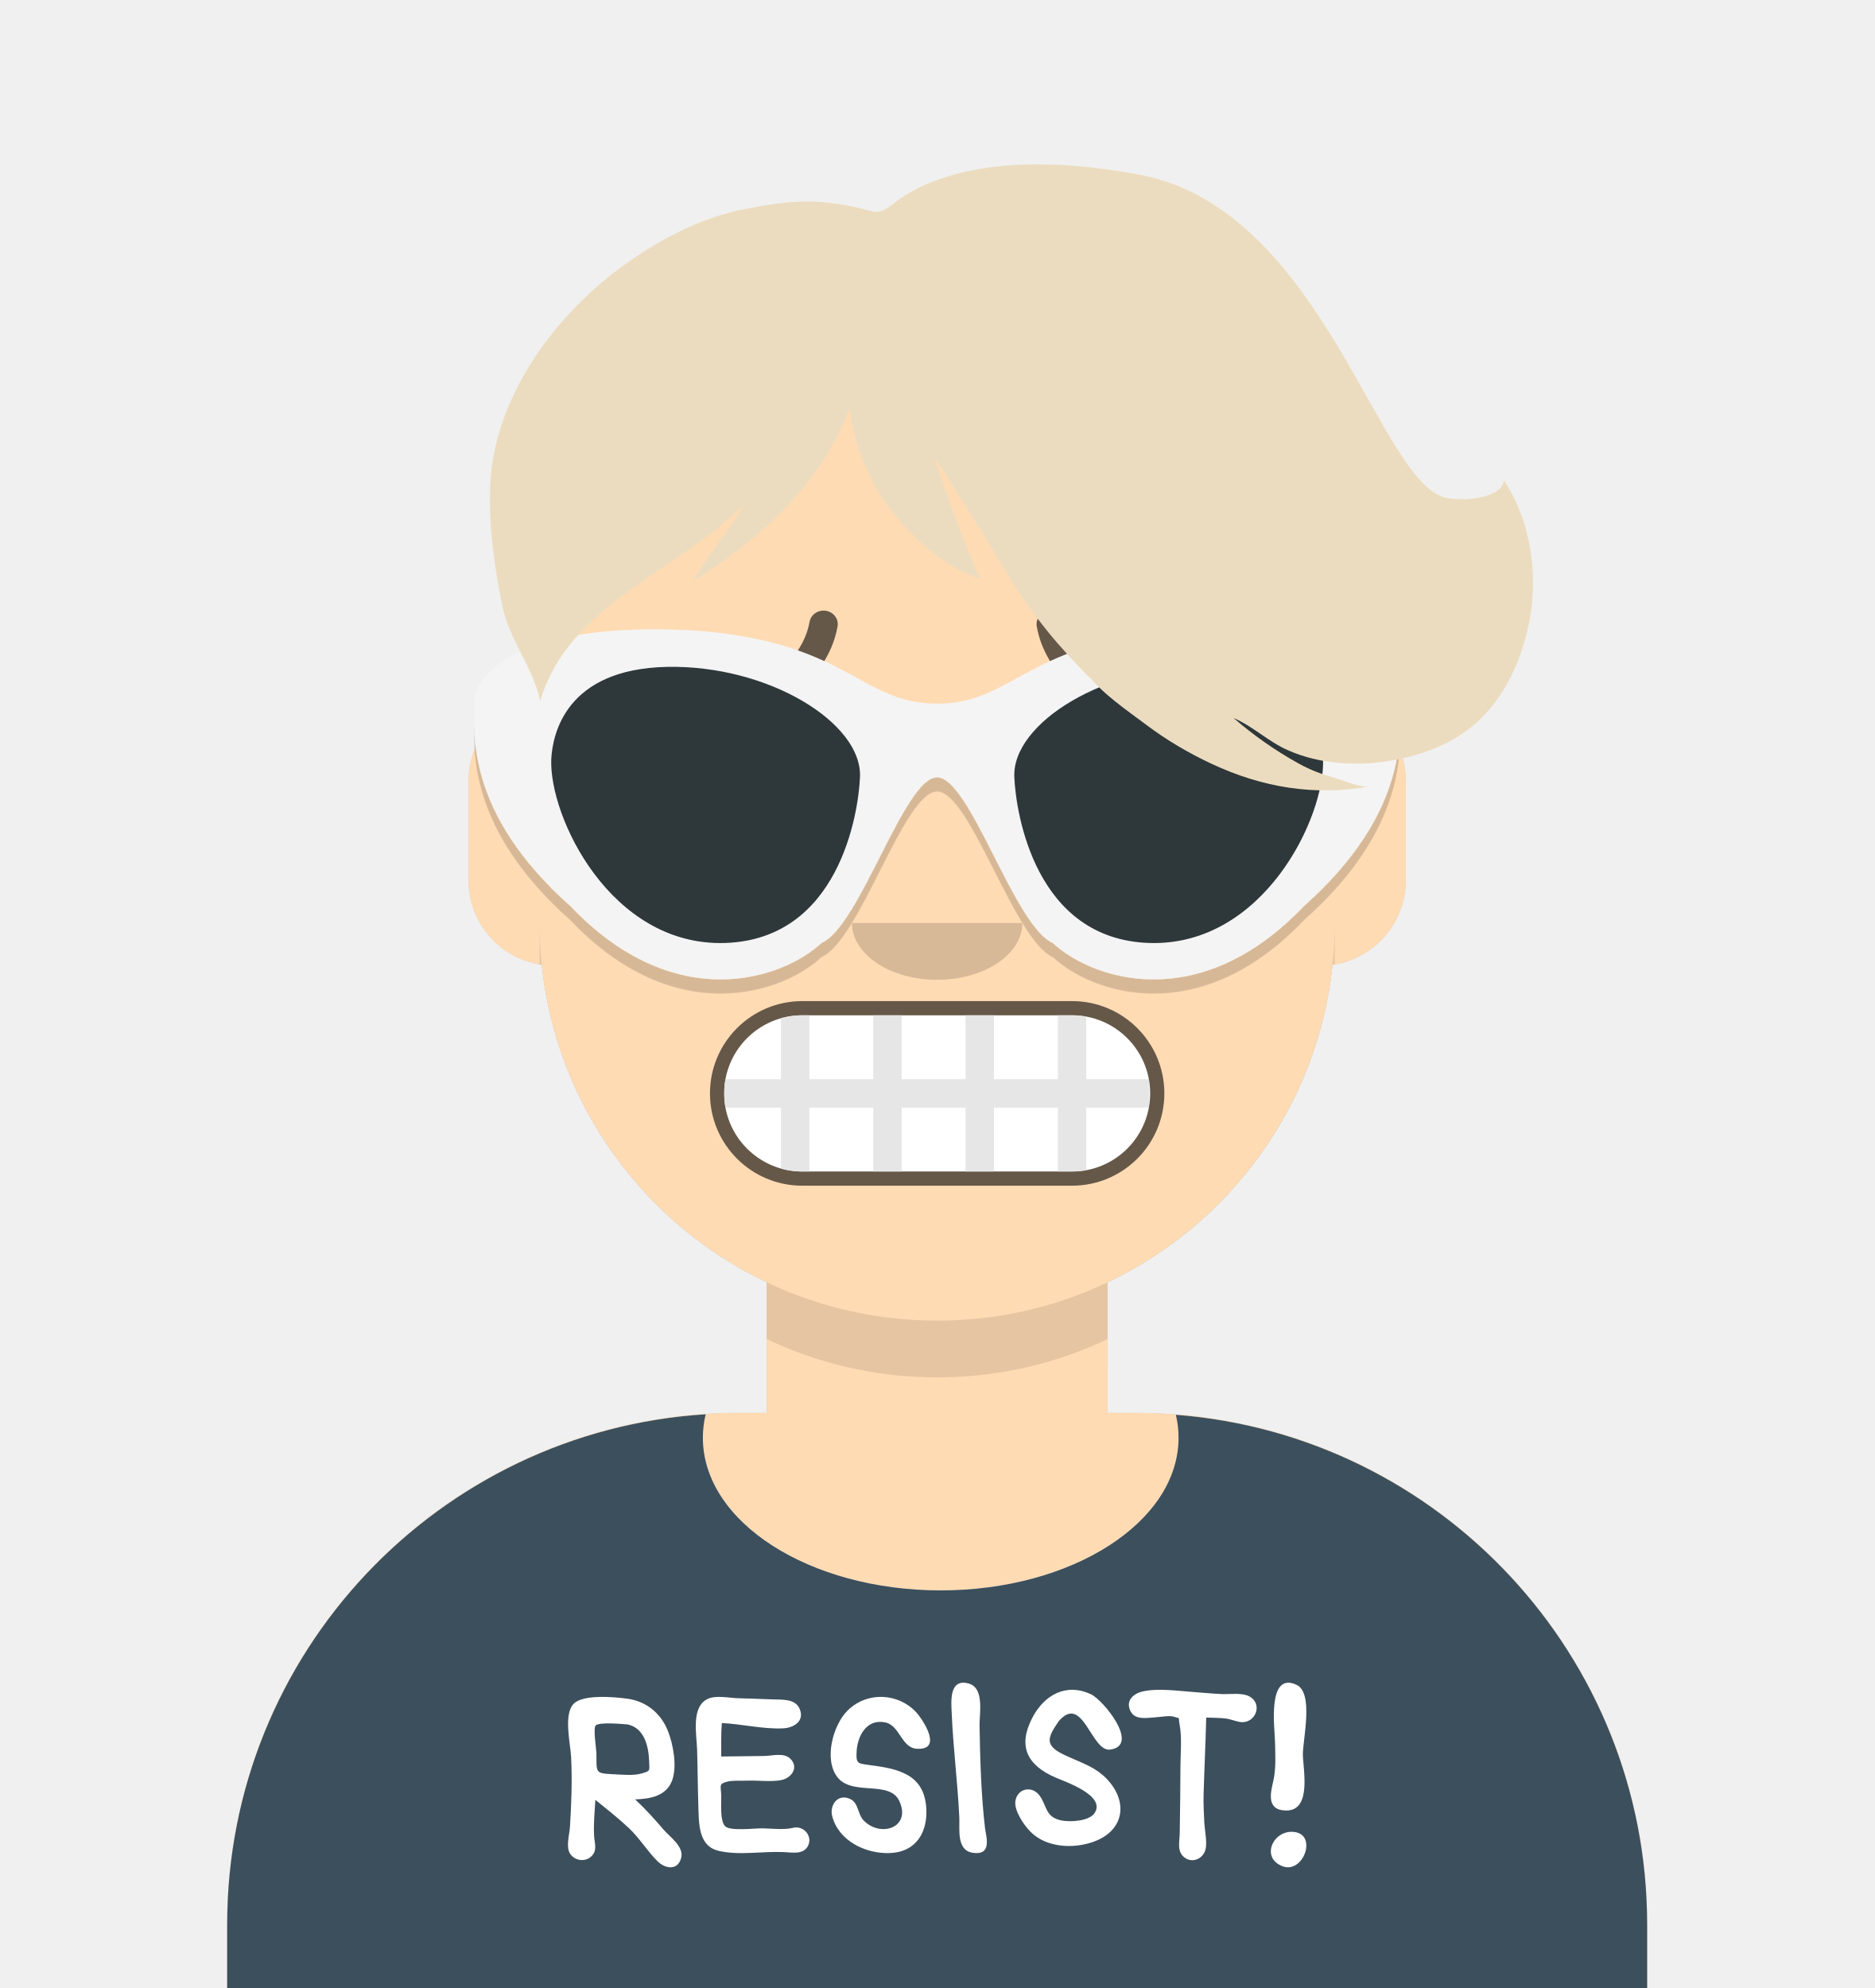
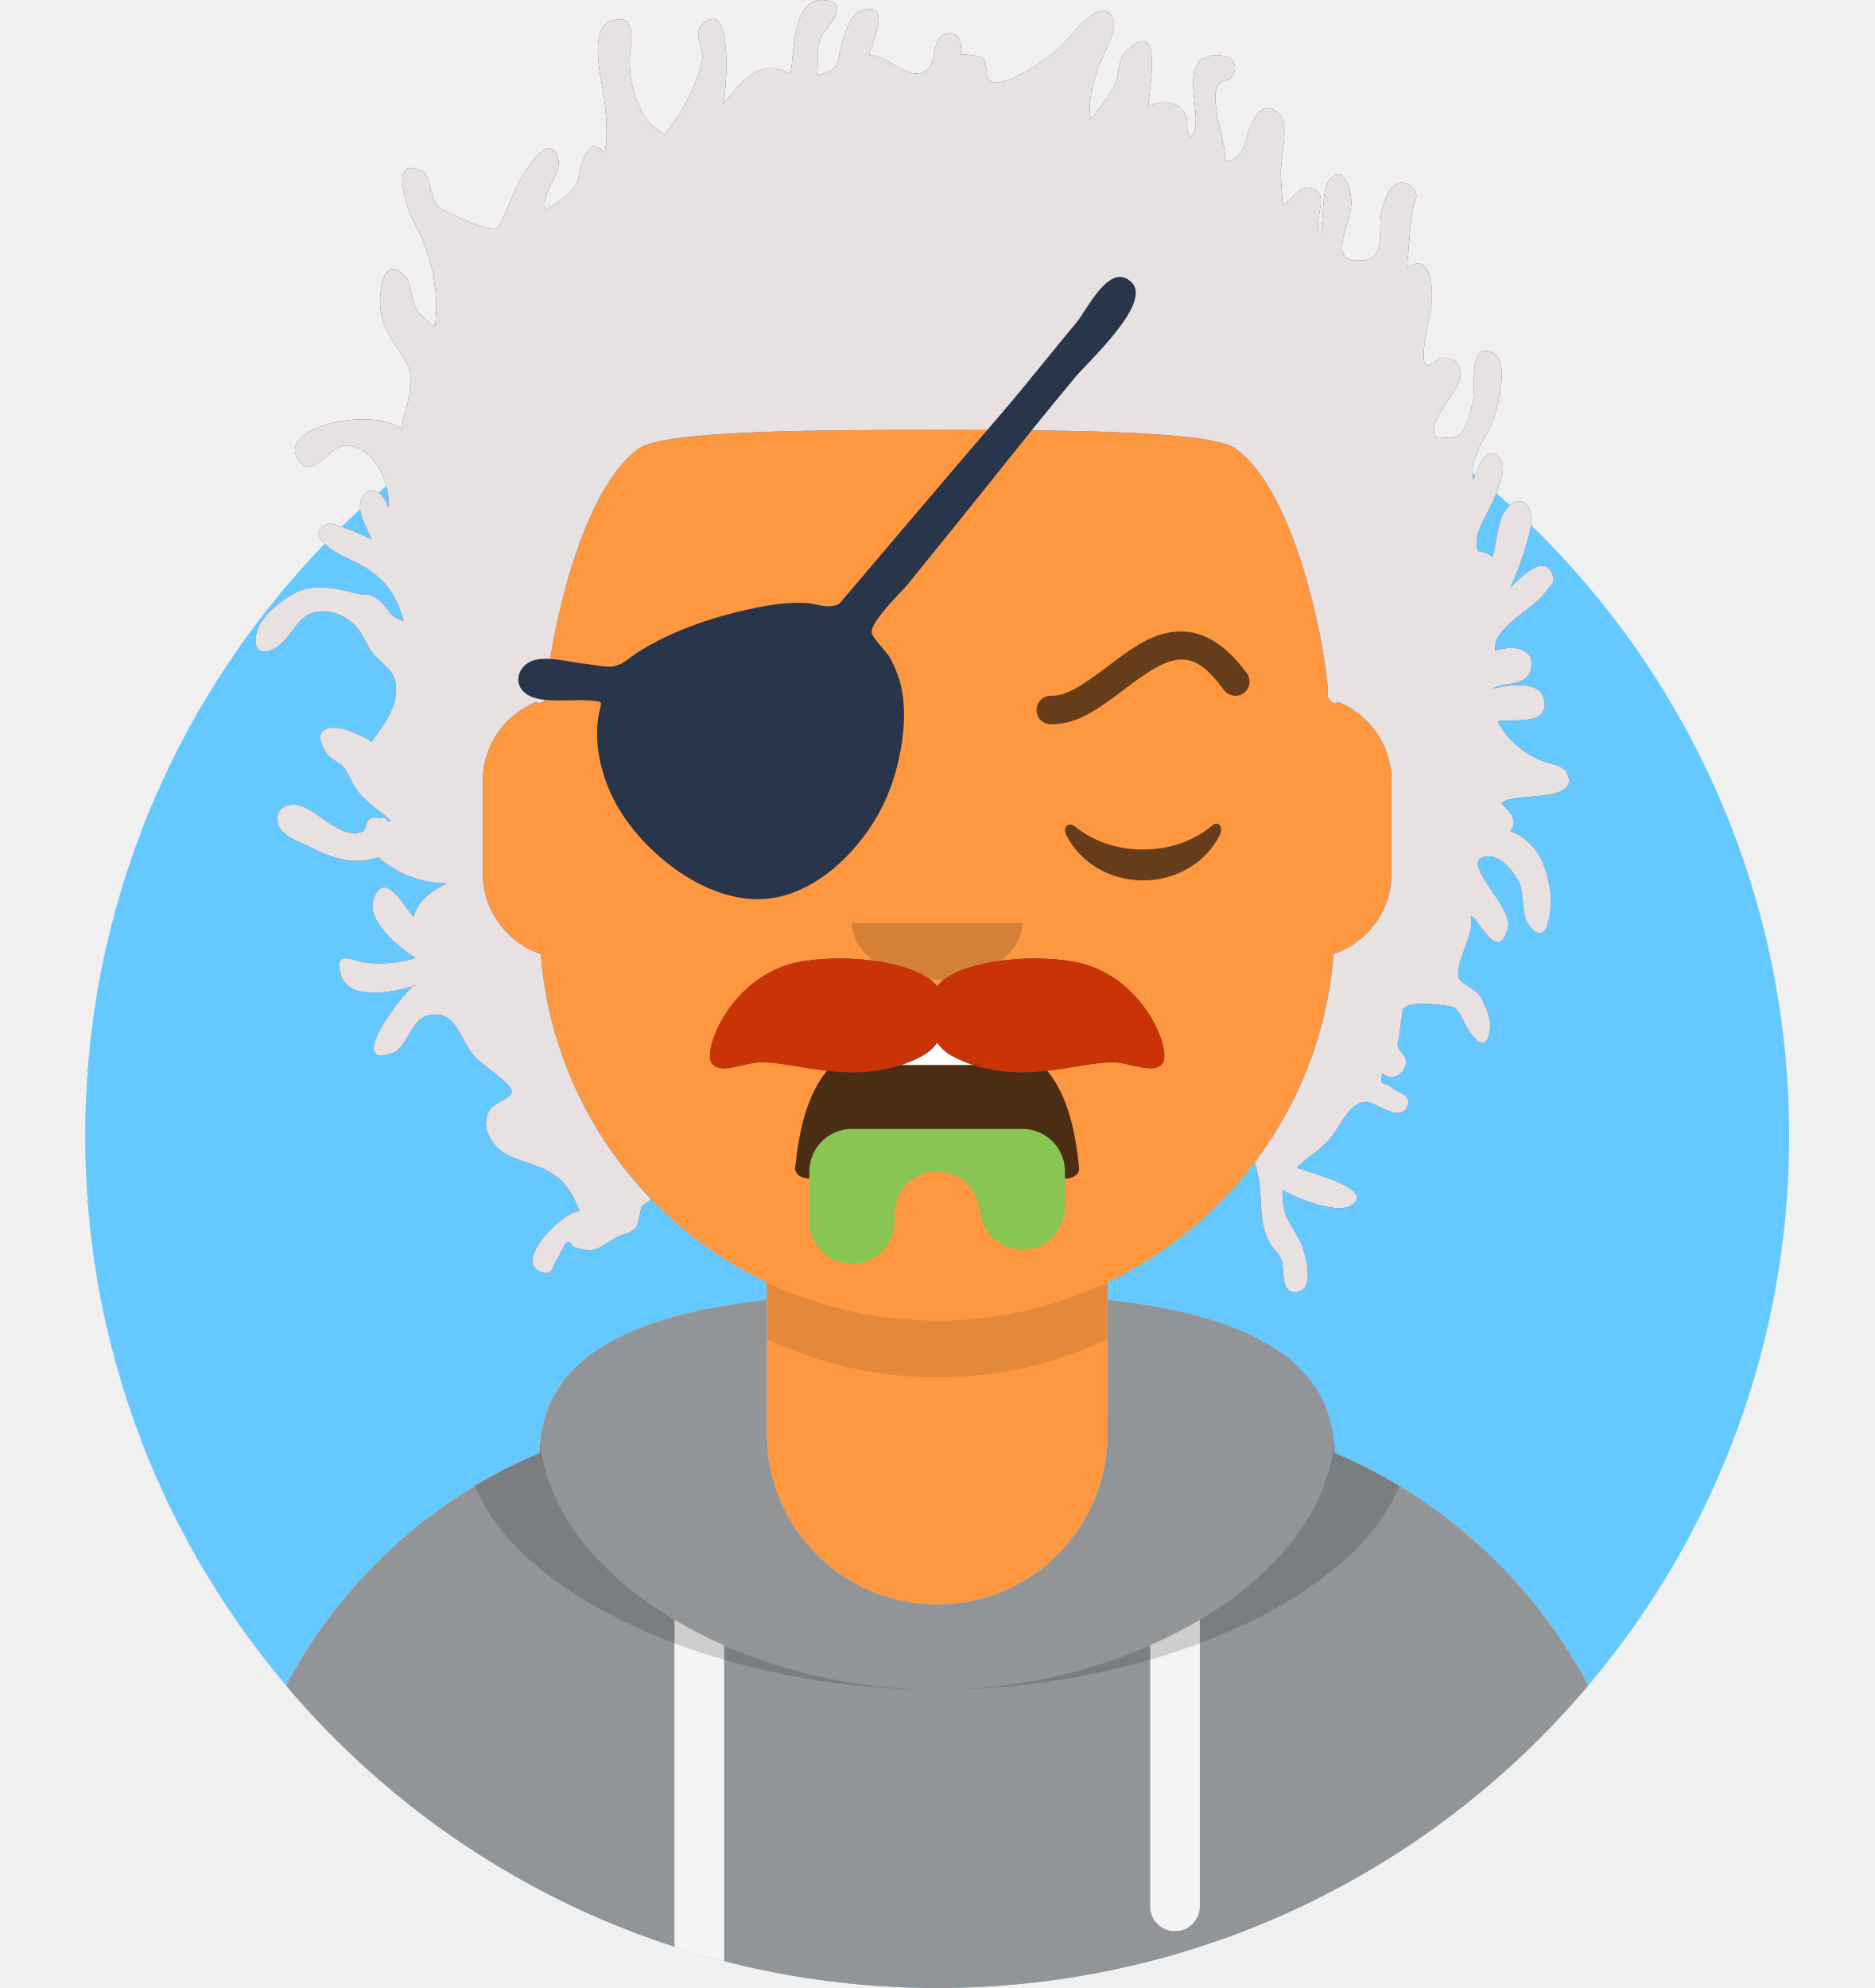
<svg xmlns="http://www.w3.org/2000/svg" xmlns:xlink="http://www.w3.org/1999/xlink" width="264px" height="280px" viewBox="0 0 264 280" version="1.1">
  <defs>
-     <path d="M100,0 C130.928,-5.68137151e-15 156,25.072 156,56 L156.001,62.166 C161.676,63.119 166,68.054 166,74 L166,88 C166,94.052 161.519,99.058 155.694,99.881 C153.628,119.686 141.238,136.422 124.001,144.61 L124,163 L128,163 C167.765,163 200,195.235 200,235 L200,244 L0,244 L0,235 C-4.86974701e-15,195.235 32.235,163 72,163 L76,163 L76,144.611 C58.763,136.422 46.372,119.687 44.305,99.881 C38.481,99.058 34,94.052 34,88 L34,74 C34,68.054 38.325,63.118 44,62.166 L44,56 C44,25.072 69.072,5.68137151e-15 100,0 Z" id="transparent_path-1" />
-     <path d="M83,36.348 C83,52.629 105.162,65.828 132.5,65.828 C159.838,65.828 182,52.629 182,36.348 C182,34.985 181.845,33.645 181.544,32.331 C210.784,41.488 232,68.792 232,101.052 L232,110 L32,110 L32,101.052 C32,68.397 53.739,40.82 83.534,32.002 C83.182,33.421 83,34.871 83,36.348 Z" id="transparent_path-3" />
-     <rect id="transparent_path-5" x="0" y="0" width="264" height="280" />
-     <path d="M74,0 C114.869,0 148,33.131 148,74 L148,84.148 L148,197.608 C135.525,187.237 119.491,181 102,181 L102,181 L98,181 L98,162.611 C115.531,154.283 128.048,137.115 129.791,116.867 C135.569,116.002 140,111.019 140,105 L140,105 L140,92 C140,87.354 137.359,83.324 133.497,81.33 C132.724,81.05 131.952,80.748 131.181,80.426 C130.795,80.32 130.401,80.233 130,80.166 L130,80.166 L130,79.917 C117.224,74.234 104.878,63.071 96.11,47.885 C93.175,42.801 90.831,37.595 89.066,32.397 C80.431,42.941 67.745,53.602 52.342,62.495 C42.778,68.017 33.147,72.291 24,75.266 L24,137.247 C29.602,148.318 38.773,157.278 50,162.611 L50,162.611 L50,181 L46,181 C38.327,181 30.935,182.2 24,184.423 L24,230 C24,244.106 13.569,255.776 0,257.716 L0,74 C0,33.131 33.131,0 74,0 Z" id="transparent_path-7" />
+     <circle id="circle_path-1" cx="120" cy="120" r="120" />
+     <path d="M-3.19744231e-14,160 L-3.19744231e-14,-1.42108547e-14 L264,-1.42108547e-14 L264,160 L252,160 C252,226.274 198.274,280 132,280 C65.726,280 12,226.274 12,160 L12,160 L-3.19744231e-14,160 Z" id="circle_path-3" />
+     <path d="M100,0 C130.928,-5.68137151e-15 156,25.072 156,56 L156.001,62.166 C161.676,63.119 166,68.054 166,74 L166,88 C166,94.052 161.519,99.058 155.694,99.881 C153.628,119.686 141.238,136.422 124.001,144.61 L124,163 L128,163 C167.765,163 200,195.235 200,235 L200,244 L0,244 L0,235 C-4.86974701e-15,195.235 32.235,163 72,163 L76,163 L76,144.611 C58.763,136.422 46.372,119.687 44.305,99.881 C38.481,99.058 34,94.052 34,88 L34,74 C34,68.054 38.325,63.118 44,62.166 L44,56 C44,25.072 69.072,5.68137151e-15 100,0 Z" id="circle_path-5" />
+     <path d="M83,36.348 C83,52.629 105.162,65.828 132.5,65.828 C159.838,65.828 182,52.629 182,36.348 C182,34.985 181.845,33.645 181.544,32.331 C210.784,41.488 232,68.792 232,101.052 L232,110 L32,110 L32,101.052 C32,68.397 53.739,40.82 83.534,32.002 C83.182,33.421 83,34.871 83,36.348 Z" id="circle_path-7" />
+     <rect id="circle_path-9" x="0" y="0" width="264" height="280" />
+     <path d="M74,0 C114.869,0 148,33.131 148,74 L148,84.148 L148,197.608 C135.525,187.237 119.491,181 102,181 L102,181 L98,181 L98,162.611 C115.531,154.283 128.048,137.115 129.791,116.867 C135.569,116.002 140,111.019 140,105 L140,105 L140,92 C140,87.354 137.359,83.324 133.497,81.33 C132.724,81.05 131.952,80.748 131.181,80.426 C130.795,80.32 130.401,80.233 130,80.166 L130,80.166 L130,79.917 C117.224,74.234 104.878,63.071 96.11,47.885 C93.175,42.801 90.831,37.595 89.066,32.397 C80.431,42.941 67.745,53.602 52.342,62.495 C42.778,68.017 33.147,72.291 24,75.266 L24,137.247 C29.602,148.318 38.773,157.278 50,162.611 L50,162.611 L50,181 L46,181 C38.327,181 30.935,182.2 24,184.423 L24,230 C24,244.106 13.569,255.776 0,257.716 L0,74 C0,33.131 33.131,0 74,0 Z" id="circle_path-11" />
  </defs>
-   <g id="transparent_Avataaar/Default" stroke="none" stroke-width="1" fill="none" fill-rule="evenodd">
-     <g id="transparent_Body" transform="translate(32, 36)">
-       <mask id="transparent_mask-2" fill="white">
-         <use xlink:href="#transparent_path-1" />
+   <g id="circle_Avataaar/Circle" stroke="none" stroke-width="1" fill="none" fill-rule="evenodd">
+     <g id="circle_Circle" transform="translate(12, 40)">
+       <mask id="circle_mask-2" fill="white">
+         <use xlink:href="#circle_path-1" />
      </mask>
-       <use fill="#D0C6AC" xlink:href="#transparent_path-1" />
-       <g id="transparent_Skin-Color" mask="url(#transparent_mask-2)" fill="#FFDBB4">
-         <g transform="translate(-32, 0)" id="transparent_Color">
-           <rect x="0" y="0" width="264" height="244" />
+       <use id="circle_Background-Color" fill="#65C9FF" xlink:href="#circle_path-1" />
+       <g id="circle_Fabric-Color" mask="url(#circle_mask-2)" fill="">
+         <rect id="circle_🖍Color" x="0" y="0" width="240" height="240" />
+       </g>
+     </g>
+     <mask id="circle_mask-4" fill="white">
+       <use xlink:href="#circle_path-3" />
+     </mask>
+     <g id="circle_Mask" />
+     <g id="circle_Avataaar" mask="url(#circle_mask-4)">
+       <g id="circle_Body" transform="translate(32, 36)">
+         <mask id="circle_mask-6" fill="white">
+           <use xlink:href="#circle_path-5" />
+         </mask>
+         <use fill="#D0C6AC" xlink:href="#circle_path-5" />
+         <g id="circle_Skin-Color" mask="url(#circle_mask-6)" fill="#FD9841">
+           <g transform="translate(-32, 0)" id="circle_Color">
+             <rect x="0" y="0" width="264" height="244" />
+           </g>
+         </g>
+         <path d="M44,94 C44,124.928 69.072,150 100,150 C130.928,150 156,124.928 156,94 L156,94 L156,102 C156,132.928 130.928,158 100,158 C69.072,158 44,132.928 44,102 Z" id="circle_Neck-Shadow" fill-opacity="0.1" fill="#000000" mask="url(#circle_mask-6)" />
+       </g>
+       <g id="circle_Clothing" transform="translate(0, 170)">
+         <defs>
+           <path d="M187.997,34.742 L187.995,34.645 C213.853,45.567 232,71.164 232,100.999 L232,110 L32,110 L32,100.999 C32,71.164 50.147,45.567 76.006,34.644 C76.282,20.552 90.082,15.076 108,13.071 L108,32 C108,45.255 118.745,56 132,56 C145.255,56 156,45.255 156,32 L156,32 L156.001,13.071 C173.96,15.081 187.783,20.577 187.997,34.742 Z" id="hoodie_path-1" />
+         </defs>
+         <g id="hoodie_Clothing/Hoodie" stroke="none" stroke-width="1" fill="none" fill-rule="evenodd">
+           <mask id="hoodie_mask-2" fill="white">
+             <use xlink:href="#hoodie_path-1" />
+           </mask>
+           <use id="hoodie_Hoodie" fill="#B7C1DB" xlink:href="#hoodie_path-1" />
+           <g id="hoodie_Fabric-Color" mask="url(#hoodie_mask-2)" fill="#929598">
+             <rect id="hoodie_🖍Color" x="0" y="0" width="264" height="110" />
+           </g>
+           <path d="M102,61.739 L102,110 L95,110 L94.999,58.15 C97.203,59.46 99.546,60.661 102,61.739 Z M169.001,58.149 L169,98.5 C169,100.433 167.433,102 165.5,102 C163.567,102 162,100.433 162,98.5 L162.001,61.738 C164.455,60.66 166.798,59.459 169.001,58.149 Z" id="hoodie_Straps" fill="#F4F4F4" mask="url(#hoodie_mask-2)" />
+           <path d="M132,68 L130.996,67.995 C97.88,67.68 65.5,51.823 65.5,32.308 C65.5,21.243 75.909,15.571 90.959,12.725 C81.875,16.075 76,21.706 76,31.077 C76,51.469 103.821,68 132,68 Z M132,68 C160.179,68 188,51.469 188,31.077 C188,21.706 182.125,16.075 173.041,12.725 C188.091,15.571 198.5,21.243 198.5,32.308 C198.5,52.02 165.462,68 132,68 L132,68 Z" id="hoodie_Shadow" fill-opacity="0.16" fill="#000000" mask="url(#hoodie_mask-2)" />
        </g>
      </g>
-       <path d="M44,94 C44,124.928 69.072,150 100,150 C130.928,150 156,124.928 156,94 L156,94 L156,102 C156,132.928 130.928,158 100,158 C69.072,158 44,132.928 44,102 Z" id="transparent_Neck-Shadow" fill-opacity="0.1" fill="#000000" mask="url(#transparent_mask-2)" />
-     </g>
-     <g id="transparent_Clothing" transform="translate(0, 170)">
-       <defs>
-         <path d="M99,32.5 C99,44.374 113.998,54 132.5,54 C151.002,54 166,44.374 166,32.5 C166,31.402 165.872,30.323 165.624,29.269 C202.76,32.137 232,63.18 232,101.052 L232,110 L32,110 L32,101.052 C32,62.834 61.776,31.571 99.395,29.197 C99.134,30.274 99,31.377 99,32.5 Z" id="graphic_shirt_path-1" />
-       </defs>
-       <g id="graphic_shirt_Clothing/Graphic-Shirt" stroke="none" stroke-width="1" fill="none" fill-rule="evenodd">
-         <mask id="graphic_shirt_mask-2" fill="white">
-           <use xlink:href="#graphic_shirt_path-1" />
-         </mask>
-         <use id="graphic_shirt_Clothes" fill="#E6E6E6" xlink:href="#graphic_shirt_path-1" />
-         <g id="graphic_shirt_Fabric-Color" mask="url(#graphic_shirt_mask-2)" fill="#3C4F5C">
-           <rect id="graphic_shirt_🖍Color" x="0" y="0" width="264" height="110" />
-         </g>
-         <g id="graphic_shirt_Graphic" fill="#FFFFFF" transform="translate(77, 58)">
-           <g id="resist_Clothing/Graphic/Resist" stroke="none" stroke-width="1" fill="none" fill-rule="evenodd">
-             <g id="resist_Resist" transform="translate(3, 9)" fill="#FFFFFF">
-               <path d="M102.565,21.071 C99.483,20.405 97.373,24.606 100.653,25.855 C103.468,26.927 105.498,21.71 102.565,21.071" id="resist_!" />
-               <path d="M101.191,18 C104.848,18 103.499,12.019 103.512,10.035 C103.526,7.898 105.057,1.439 102.623,0.301 C98.406,-1.67 99.562,6.626 99.588,8.269 C99.616,10.085 99.755,11.989 99.359,13.777 C99.01,15.357 98.23,18 101.191,18" id="resist_H" />
-               <path d="M96.058,1.974 C94.976,1.352 93.257,1.654 92.071,1.6 C90.722,1.539 89.381,1.405 88.036,1.307 C85.859,1.147 83.08,0.744 80.918,1.239 C79.692,1.519 78.58,2.464 79.157,3.847 C79.777,5.336 81.46,4.952 82.737,4.877 C83.322,4.842 84.77,4.588 85.342,4.788 C86.339,5.139 85.915,4.68 86.143,5.855 C86.492,7.662 86.283,9.855 86.268,11.693 C86.242,14.867 86.232,18.057 86.165,21.229 C86.139,22.465 85.724,23.861 86.922,24.677 C87.92,25.357 89.138,24.902 89.655,23.884 C90.169,22.871 89.681,20.817 89.626,19.688 C89.56,18.341 89.49,17.012 89.529,15.663 C89.633,12.078 89.811,8.496 89.897,4.909 C90.84,4.955 91.819,4.927 92.753,5.058 C93.436,5.154 94.418,5.594 95.075,5.559 C96.974,5.458 97.769,2.972 96.058,1.974" id="resist_C" />
-               <path d="M67.722,8.813 C67.71,8.76 67.64,8.169 67.722,8.813 M67.685,8.537 C67.689,8.562 67.686,8.545 67.685,8.537 M69.117,5.427 C72.533,1.446 73.7,9.774 76.363,9.422 C80.623,8.858 75.422,2.469 73.694,1.646 C70.179,-0.029 67.089,1.726 65.417,4.913 C63.319,8.912 64.647,11.621 68.675,13.357 C70.146,13.992 75.714,15.885 74.205,18.316 C73.445,19.54 70.679,19.645 69.505,19.402 C67.149,18.916 67.516,17.316 66.37,15.829 C65.337,14.489 63.34,14.882 63.028,16.61 C62.783,17.968 64.198,20.035 65.143,20.99 C67.376,23.246 71.183,23.427 74.03,22.4 C78.416,20.817 78.947,16.691 75.836,13.495 C74.087,11.7 71.903,11.155 69.723,10.077 C67.078,8.771 67.573,7.687 69.117,5.427" id="resist_A" />
-               <path d="M58.75,20.568 C58.186,15.743 58.054,10.851 57.97,6.005 C57.943,4.451 58.676,0.799 56.517,0.14 C53.602,-0.749 53.989,2.832 54.05,4.304 C54.255,9.217 54.892,14.093 55.121,19 C55.194,20.557 54.692,23.574 56.952,23.946 C59.703,24.4 58.96,21.865 58.75,20.568" id="resist_E" />
-               <path d="M49.472,4.679 C47.112,1.521 42.318,1.011 39.382,3.922 C37.31,5.976 36.005,10.841 37.966,13.325 C40.09,16.016 45.321,13.657 46.691,16.708 C48.373,20.451 43.961,21.856 41.617,19.371 C40.774,18.477 40.958,16.917 39.716,16.364 C37.954,15.579 36.853,17.292 37.2,18.723 C38.048,22.224 41.852,24.113 45.301,23.995 C49.069,23.865 50.703,21.018 50.464,17.596 C50.134,12.86 46.479,12.119 42.475,11.597 C40.776,11.376 40.553,11.397 40.658,9.645 C40.786,7.527 42.028,5.078 44.649,5.582 C46.755,5.987 46.943,9.153 49.104,9.3 C52.6,9.539 50.36,5.867 49.472,4.679" id="resist_P" />
-               <path d="M31.721,20.438 C30.384,20.758 28.758,20.536 27.394,20.511 C26.341,20.492 22.82,20.938 22.133,20.215 C21.373,19.415 21.62,16.968 21.588,15.929 C21.542,14.475 21.184,14.26 22.46,13.93 C23.209,13.736 24.367,13.833 25.142,13.798 C26.657,13.728 28.607,14.009 30.072,13.71 C31.441,13.43 32.574,11.959 31.322,10.706 C30.436,9.818 28.78,10.295 27.691,10.32 C25.657,10.366 23.622,10.356 21.588,10.392 C21.596,8.824 21.545,7.245 21.667,5.681 C24.514,5.822 27.479,6.563 30.326,6.427 C31.767,6.357 33.365,5.435 32.637,3.696 C32.012,2.206 30.115,2.41 28.793,2.351 C27.14,2.276 25.485,2.238 23.831,2.181 C22.607,2.139 20.826,1.736 19.672,2.288 C17.31,3.418 18.121,7.299 18.187,9.4 C18.271,12.066 18.272,14.668 18.364,17.356 C18.448,19.789 18.327,22.997 21.216,23.681 C24.105,24.365 27.461,23.714 30.408,23.857 C31.617,23.915 33.269,24.267 33.863,22.861 C34.432,21.512 33.133,20.087 31.721,20.438" id="resist_M" />
-               <path d="M8.41,5.879 C10.731,6.381 11.352,8.894 11.431,11.029 C11.484,12.49 11.613,12.402 10.427,12.769 C9.237,13.137 7.507,12.938 6.288,12.885 C3.745,12.776 4.053,12.607 4.004,9.94 C3.992,9.315 3.529,6.436 3.896,6.03 C4.372,5.502 7.735,5.827 8.41,5.879 M13.487,20.718 C12.197,19.214 10.901,17.777 9.453,16.432 C11.611,16.372 13.956,15.959 14.723,13.613 C15.371,11.631 14.808,8.613 14.055,6.741 C13.061,4.271 10.993,2.622 8.42,2.263 C6.624,2.012 2.142,1.59 0.8,2.973 C-0.665,4.482 0.352,8.622 0.442,10.47 C0.602,13.741 0.486,16.988 0.285,20.255 C0.221,21.31 -0.297,23.042 0.244,23.992 C0.844,25.046 2.303,25.309 3.213,24.529 C4.197,23.685 3.742,22.651 3.681,21.568 C3.588,19.892 3.756,18.164 3.855,16.494 C5.463,17.806 7.106,19.085 8.617,20.516 C10.11,21.93 11.181,23.718 12.608,25.143 C13.618,26.153 15.427,26.568 15.938,24.695 C16.377,23.087 14.367,21.744 13.487,20.718" id="resist_I" />
+       <g id="circle_Face" transform="translate(76, 82)" fill="#000000">
+         <g id="circle_Mouth" transform="translate(2, 52)">
+           <defs>
+             <path d="M34.008,12.602 C35.128,23.093 38.235,31.994 53.996,32 C69.758,32.006 72.917,23.042 73.994,12.505 C74.081,11.657 73.174,11 72.037,11 C65.351,11 62.67,12.495 53.989,12.5 C45.309,12.505 40.757,11 36.092,11 C34.949,11 33.896,11.552 34.008,12.602 Z" id="vomit_path-1" />
+             <path d="M66,25 C69.314,25 72,27.686 72,31 L72,36 C72,39.314 69.314,42 66,42 C62.686,42 60,39.314 60,36 L59.917,36 C59.441,33.162 56.973,31 54,31 C51.027,31 48.559,33.162 48.083,36 L48,36 L48,38 C48,41.314 45.314,44 42,44 C38.686,44 36,41.314 36,38 L36,31 C36,27.686 38.686,25 42,25 L66,25 Z" id="vomit_path-3" />
+             <filter x="-1.4%" y="-2.6%" width="102.8%" height="105.3%" filterUnits="objectBoundingBox" id="vomit_filter-4">
+               <feOffset dx="0" dy="-1" in="SourceAlpha" result="shadowOffsetInner1" />
+               <feComposite in="shadowOffsetInner1" in2="SourceAlpha" operator="arithmetic" k2="-1" k3="1" result="shadowInnerInner1" />
+               <feColorMatrix values="0 0 0 0 0   0 0 0 0 0   0 0 0 0 0  0 0 0 0.1 0" type="matrix" in="shadowInnerInner1" />
+             </filter>
+           </defs>
+           <g id="vomit_Mouth/Vomit" stroke="none" stroke-width="1" fill="none" fill-rule="evenodd">
+             <mask id="vomit_mask-2" fill="white">
+               <use xlink:href="#vomit_path-1" transform="translate(54, 21.5) scale(1, -1) translate(-54, -21.5)" />
+             </mask>
+             <use id="vomit_Mouth" fill-opacity="0.7" fill="#000000" transform="translate(54, 21.5) scale(1, -1) translate(-54, -21.5)" xlink:href="#vomit_path-1" />
+             <path d="M44,0 L65,0 C67.761,-5.07265313e-16 70,2.239 70,5 L70,11 C70,13.761 67.761,16 65,16 L44,16 C41.239,16 39,13.761 39,11 L39,5 C39,2.239 41.239,5.07265313e-16 44,0 Z" id="vomit_Teeth" fill="#FFFFFF" mask="url(#vomit_mask-2)" />
+             <g id="vomit_Vomit-Stuff">
+               <use fill="#88C553" fill-rule="evenodd" xlink:href="#vomit_path-3" />
            </g>
          </g>
        </g>
-       </g>
-     </g>
-     <g id="transparent_Face" transform="translate(76, 82)" fill="#000000">
-       <g id="transparent_Mouth" transform="translate(2, 52)">
-         <defs>
-           <rect id="grimace_path-1" x="24" y="9" width="60" height="22" rx="11" />
-         </defs>
-         <g id="grimace_Mouth/Grimace" stroke="none" stroke-width="1" fill="none" fill-rule="evenodd">
-           <rect id="grimace_Mouth" fill-opacity="0.6" fill="#000000" x="22" y="7" width="64" height="26" rx="13" />
-           <mask id="grimace_mask-2" fill="white">
-             <use xlink:href="#grimace_path-1" />
-           </mask>
-           <use id="grimace_Mouth" fill="#FFFFFF" xlink:href="#grimace_path-1" />
-           <path d="M36,6 L35.999,17.999 L44.999,17.999 L45,6 L49,6 L48.999,17.999 L57.999,17.999 L58,6 L62,6 L61.999,17.999 L70.999,17.999 L71,6 L75,6 L74.999,17.999 L83.867,18 L83.867,22 L74.999,21.999 L75,34 L71,34 L70.999,21.999 L61.999,21.999 L62,34 L58,34 L57.999,21.999 L48.999,21.999 L49,34 L45,34 L44.999,21.999 L35.999,21.999 L36,34 L32,34 L31.999,21.999 L24,22 L24,18 L31.999,17.999 L32,6 L36,6 Z" id="grimace_Grimace-Teeth" fill="#E6E6E6" mask="url(#grimace_mask-2)" />
+         <g id="circle_Nose" transform="translate(28, 40)" fill-opacity="0.16">
+           <g id="default_Nose/Default" stroke="none" stroke-width="1" fill="none" fill-rule="evenodd" fill-opacity="0.16">
+             <path d="M16,8 C16,12.418 21.373,16 28,16 L28,16 C34.627,16 40,12.418 40,8" id="default_Nose" fill="#000000" />
+           </g>
+         </g>
+         <g id="circle_Eyes" transform="translate(0, 8)">
+           <g id="closed_Eyes/Closed-😌" stroke="none" stroke-width="1" fill="none" fill-rule="evenodd" fill-opacity="0.6">
+             <path d="M16.16,32.447 C18.007,28.649 22.164,26 26.998,26 C31.814,26 35.959,28.63 37.815,32.407 C38.367,33.529 37.582,34.447 36.791,33.767 C34.34,31.66 30.859,30.344 26.998,30.344 C23.257,30.344 19.874,31.579 17.438,33.572 C16.547,34.3 15.62,33.558 16.16,32.447 Z" id="closed_Closed-Eye" fill="#000000" transform="translate(27, 30) scale(1, -1) translate(-27, -30) " />
+             <path d="M74.16,32.447 C76.007,28.649 80.164,26 84.998,26 C89.814,26 93.959,28.63 95.815,32.407 C96.367,33.529 95.582,34.447 94.791,33.767 C92.34,31.66 88.859,30.344 84.998,30.344 C81.257,30.344 77.874,31.579 75.438,33.572 C74.547,34.3 73.62,33.558 74.16,32.447 Z" id="closed_Closed-Eye" fill="#000000" transform="translate(85, 30) scale(1, -1) translate(-85, -30) " />
+           </g>
+         </g>
+         <g id="circle_Eyebrow" fill-opacity="0.6">
+           <g id="angry_Eyebrow/Outline/Angry" stroke="none" stroke-width="1" fill="none" fill-rule="evenodd" fill-opacity="0.6">
+             <path d="M15.611,15.185 C19.852,9.416 22.489,9.701 28.924,14.556 C29.106,14.694 29.221,14.781 29.594,15.064 C34.422,18.726 36.708,20 40,20 C41.105,20 42,19.105 42,18 C42,16.895 41.105,16 40,16 C37.934,16 36.099,14.978 32.011,11.877 C31.636,11.592 31.519,11.504 31.333,11.364 C27.574,8.527 25.374,7.287 22.638,6.992 C18.954,6.594 15.58,8.474 12.389,12.815 C11.734,13.705 11.925,14.957 12.815,15.611 C13.705,16.266 14.957,16.075 15.611,15.185 Z" id="angry_Eyebrow" fill="#000000" fill-rule="nonzero" />
+             <path d="M73.611,15.185 C77.852,9.416 80.489,9.701 86.924,14.556 C87.106,14.694 87.221,14.781 87.594,15.064 C92.422,18.726 94.708,20 98,20 C99.105,20 100,19.105 100,18 C100,16.895 99.105,16 98,16 C95.934,16 94.099,14.978 90.011,11.877 C89.636,11.592 89.519,11.504 89.333,11.364 C85.574,8.527 83.374,7.287 80.638,6.992 C76.954,6.594 73.58,8.474 70.389,12.815 C69.734,13.705 69.925,14.957 70.815,15.611 C71.705,16.266 72.957,16.075 73.611,15.185 Z" id="angry_Eyebrow" fill="#000000" fill-rule="nonzero" transform="translate(84.99993, 13.47006) scale(-1, 1) translate(-84.99993, -13.47006) " />
+           </g>
        </g>
      </g>
-       <g id="transparent_Nose" transform="translate(28, 40)" fill-opacity="0.16">
-         <g id="default_Nose/Default" stroke="none" stroke-width="1" fill="none" fill-rule="evenodd" fill-opacity="0.16">
-           <path d="M16,8 C16,12.418 21.373,16 28,16 L28,16 C34.627,16 40,12.418 40,8" id="default_Nose" fill="#000000" />
-         </g>
-       </g>
-       <g id="transparent_Eyes" transform="translate(0, 8)">
-         <g id="side_Eyes/Side-😒" stroke="none" stroke-width="1" fill="none" fill-rule="evenodd" fill-opacity="0.6">
-           <path d="M26.998,16 C30.502,16 33.891,17.314 36.018,19.543 C36.764,20.217 37.341,21.076 37.676,22.049 C37.726,22.166 37.772,22.286 37.815,22.407 C37.909,22.67 37.947,22.92 37.94,23.142 C37.979,23.422 38,23.708 38,24 C38,27.314 35.314,30 32,30 C28.686,30 26,27.314 26,24 C26,22.625 26.463,21.358 27.241,20.346 C27.16,20.344 27.079,20.344 26.998,20.344 C23.257,20.344 19.874,21.579 17.438,23.572 C16.547,24.3 15.62,23.558 16.16,22.447 C18.007,18.649 22.164,16 26.998,16 Z" id="side_Eye" fill="#000000" />
-           <path d="M84.998,16 C88.502,16 91.891,17.314 94.018,19.543 C94.764,20.217 95.341,21.076 95.676,22.049 C95.726,22.166 95.772,22.286 95.815,22.407 C95.909,22.67 95.947,22.92 95.94,23.142 C95.979,23.422 96,23.708 96,24 C96,27.314 93.314,30 90,30 C86.686,30 84,27.314 84,24 C84,22.625 84.463,21.358 85.241,20.346 C85.16,20.344 85.079,20.344 84.998,20.344 C81.257,20.344 77.874,21.579 75.438,23.572 C74.547,24.3 73.62,23.558 74.16,22.447 C76.007,18.649 80.164,16 84.998,16 Z" id="side_Eye" fill="#000000" />
-         </g>
-       </g>
-       <g id="transparent_Eyebrow" fill-opacity="0.6">
-         <g id="sad_concerned_Eyebrow/Outline/Sad-Concerned" stroke="none" stroke-width="1" fill="none" fill-rule="evenodd" fill-opacity="0.6">
-           <path d="M15.973,19.409 C17.452,11.02 30.062,5.228 39.211,8.977 C40.225,9.393 41.402,8.946 41.838,7.978 C42.274,7.01 41.805,5.889 40.79,5.473 C29.346,0.783 13.955,7.852 12.028,18.776 C11.845,19.815 12.579,20.799 13.669,20.973 C14.758,21.148 15.789,20.448 15.973,19.409 Z" id="sad_concerned_Eyebrow" fill="#000000" fill-rule="nonzero" transform="translate(27.00041, 12.5) scale(-1, -1) translate(-27.00041, -12.5) " />
-           <path d="M73.973,19.409 C75.452,11.02 88.062,5.228 97.211,8.977 C98.225,9.393 99.402,8.946 99.838,7.978 C100.274,7.01 99.805,5.889 98.79,5.473 C87.346,0.783 71.955,7.852 70.028,18.776 C69.845,19.815 70.579,20.799 71.669,20.973 C72.758,21.148 73.789,20.448 73.973,19.409 Z" id="sad_concerned_Eyebrow" fill="#000000" fill-rule="nonzero" transform="translate(85.00041, 12.5) scale(1, -1) translate(-85.00041, -12.5) " />
-         </g>
-       </g>
-     </g>
-     <g id="transparent_Top">
-       <defs>
-         <path d="M198.747,37.856 C193.606,34.024 187.528,30.74 181.188,29.478 C174.741,28.196 170.829,27.885 164.483,29.405 C162.85,29.797 162.299,30.185 160.862,29.257 C159.651,28.474 151.2,19.767 125.442,24.6 C99.407,29.485 91.673,68.675 82.015,70.166 C78.535,70.703 74.234,69.782 74.099,67.639 C70.136,73.673 69.091,81.646 70.772,88.713 C72.219,94.799 75.269,100.517 80.761,103.85 C85.487,106.717 92.02,107.966 97.482,107.437 C99.967,107.197 102.227,106.674 104.514,105.671 C107.273,104.462 109.471,102.28 112.178,101.128 C109.351,103.576 106.275,105.735 103.002,107.546 C101.363,108.453 99.698,109.078 97.889,109.57 C96.653,109.906 94.128,111.051 92.933,110.752 C100.74,112.148 108.093,110.932 115.252,107.589 C118.483,106.081 121.591,104.257 124.443,102.113 C127.276,99.983 130.538,97.806 132.754,95.004 C131.824,96.207 133.451,94.417 133.666,94.198 C134.274,93.578 134.869,92.946 135.453,92.303 C136.455,91.199 137.451,90.075 138.384,88.912 C140.378,86.426 142.235,83.83 143.891,81.109 C145.569,78.353 152.25,67.236 154.266,64.619 C152.361,70.327 150.287,76.037 147.859,81.544 C152.572,80.074 157.143,76 160.154,72.204 C163.546,67.928 165.555,62.936 166.262,57.538 C170.088,67.954 179.047,76.168 188.294,81.833 C186.291,78.103 183.239,74.948 181.242,71.155 C190.433,80.484 205.81,85.048 209.837,98.729 C210.87,93.971 214.19,90.148 215.185,85.296 C216.289,79.907 217.081,74.187 216.906,68.68 C216.509,56.438 208.274,44.957 198.747,37.856 Z" id="shaggy_path-1" />
-       </defs>
-       <g id="shaggy_Top/Short-Hair/Shaggy" stroke="none" stroke-width="1" fill="none" fill-rule="evenodd" transform="translate(-1 0)">
-         <g id="shaggy_Facial-Hair" transform="translate(49, 72)" />
-         <g id="shaggy_Accessory" transform="translate(62, 86)">
-           <defs>
-             <filter x="-3.0%" y="-8.0%" width="106.1%" height="116.0%" filterUnits="objectBoundingBox" id="kurt_filter-1">
-               <feOffset dx="0" dy="2" in="SourceAlpha" result="shadowOffsetOuter1" />
-               <feColorMatrix values="0 0 0 0 0   0 0 0 0 0   0 0 0 0 0  0 0 0 0.16 0" type="matrix" in="shadowOffsetOuter1" result="shadowMatrixOuter1" />
-               <feMerge>
-                 <feMergeNode in="shadowMatrixOuter1" />
-                 <feMergeNode in="SourceGraphic" />
-               </feMerge>
-             </filter>
-           </defs>
-           <g id="kurt_Top/_Resources/Kurt" stroke="none" stroke-width="1" fill="none" fill-rule="evenodd">
-             <g id="kurt_Kurts" filter="url(#kurt_filter-1)" transform="translate(5, 2)" fill-rule="nonzero">
-               <path d="M66,11.111 C54.963,11.111 53.371,2.027 30.671,0.741 C7.986,-0.283 0.815,6.449 0.776,11.111 C0.813,15.404 -0.352,26.561 14.365,39.63 C29.137,55.142 44.27,49.882 49.694,44.815 C55.135,42.473 61.34,21.46 66,21.481 C70.66,21.503 76.865,42.473 82.306,44.815 C87.73,49.882 102.863,55.142 117.635,39.63 C132.352,26.561 131.187,15.404 131.224,11.111 C131.185,6.449 124.014,-0.283 101.329,0.741 C78.629,2.027 77.037,11.111 66,11.111 Z" id="kurt_It!" fill="#F4F4F4" />
-               <path d="M55.129,21.481 C55.51,13.823 42.216,5.642 27.953,5.926 C13.697,6.225 11.842,15.379 11.647,18.889 C11.298,27.022 20.014,45.304 36.106,44.815 C52.197,44.306 54.909,26.534 55.129,21.481 Z" id="kurt_Did" fill="#2F383B" />
-               <path d="M120.353,21.481 C120.734,13.823 107.439,5.642 93.176,5.926 C78.921,6.225 77.065,15.379 76.871,18.889 C76.522,27.022 85.238,45.304 101.329,44.815 C117.421,44.306 120.133,26.534 120.353,21.481 Z" id="kurt_Courtney" fill="#2F383B" transform="translate(98.61177, 25.37037) scale(-1, 1) translate(-98.61177, -25.37037) " />
+       <g id="circle_Top">
+         <defs>
+           <path d="M56.683,168.772 L56.711,168.709 C56.417,169.539 55.639,169.398 55.347,170.073 C55.336,170.098 54.693,172.744 54.782,172.609 C54.011,173.777 53.01,173.689 51.987,174.195 C50.571,174.896 49.429,176.193 47.721,176.088 C47.384,176.067 45.897,175.648 45.773,175.678 C45.219,174.628 44.712,174.701 44.254,175.899 C43.98,176.414 43.706,176.928 43.433,177.444 C42.756,178.243 43.009,179.689 41.384,179.209 C37.022,177.921 44.14,170.681 46.641,170.561 C45.223,167.211 44.076,165.639 40.912,164.344 C38.68,163.431 35.858,163.073 34.32,160.74 C33.441,159.408 33.155,158.211 33.788,156.662 C34.332,155.33 36.89,154.786 37.081,153.834 C37.301,152.734 32.642,149.851 31.632,148.569 C29.605,146 29.253,142.493 25.75,142.923 C22.717,143.295 22.508,147.548 20.332,148.296 C13.634,150.601 21.234,140.573 23.098,138.949 L23.144,138.91 L23.09,138.927 C20.56,139.664 14.368,141.038 13.079,137.5 L13.01,137.291 C11.911,133.569 14.891,135.387 16.248,135.543 C18.848,135.843 20.97,135.691 23.525,134.936 C21.328,133.545 16.56,129.761 17.605,126.674 C19.13,122.184 22.049,127.906 23.238,129.136 C23.94,126.65 25.929,125.413 27.94,124.415 C24.425,124.381 21.063,123.178 18.266,120.74 C14.796,122.001 11.564,120.777 8.318,119.133 C7.152,118.544 4.82,117.778 4.282,116.366 C3.507,114.338 4.868,113.256 6.482,113.344 C9.441,113.504 12.769,118.433 16.068,117.119 C16.598,116.907 16.488,115.465 17.316,115.19 C17.826,115.021 18.529,115.332 18.933,115.176 C19.489,114.962 19.422,115.995 20.035,115.586 C18.372,114.086 16.65,113.127 15.257,111.264 C14.551,110.32 14.15,108.989 13.439,108.12 C12.801,107.342 11.582,106.982 11.003,106.126 C9.165,103.412 10.262,102.053 13.202,102.614 C13.835,102.734 16.893,103.938 17.312,104.492 C19.119,101.973 21.813,98.773 20.395,95.178 C20.002,94.183 18.141,92.864 17.438,91.924 C16.641,90.859 16.153,89.422 15.318,88.429 C14.199,87.099 12.447,86.172 10.678,86.103 C6.992,85.959 6.546,89.325 4.095,91.064 C2.035,92.527 0.434,91.795 1.191,88.921 C1.81,86.581 5.127,84.09 7.097,83.271 C9.766,82.162 12.845,82.978 15.207,83.589 C16.557,83.939 16.831,83.387 18.297,84.457 C19.894,85.622 19.482,86.743 21.85,87.5 C20.536,82.428 17.873,80.376 13.649,78.508 C12.413,77.961 7.673,75.224 11.112,73.81 C11.986,73.45 16.452,75.527 17.358,75.971 C16.619,74.409 15.087,71.721 15.984,70.148 C17.308,67.831 19.233,69.694 19.73,71.592 C19.998,68.041 17.846,62.971 13.763,62.745 C11.483,62.619 9.143,67.629 7.165,64.996 C3.366,59.951 18.132,57.194 21.561,60.494 C21.944,57.438 23.757,54.12 22.389,51.369 C20.902,48.386 19.112,47.223 18.611,43.635 C18.344,41.722 18.729,35.564 22.017,38.844 C23.14,39.966 22.749,42.341 23.825,43.831 C24.378,44.596 25.435,45.606 26.293,45.908 C26.86,40.86 25.763,35.688 23.344,31.404 C22.417,29.764 19.629,21.832 24.349,24.03 C25.887,24.747 25.442,27.894 26.664,29.019 C27.33,29.632 33.912,32.848 34.935,32.159 C35.665,31.668 37.681,26.189 38.3,25.226 C39.042,24.072 42.419,18.191 43.612,22.356 C44.248,24.579 41.043,26.942 41.843,29.736 C43.31,28.523 45.199,27.653 46.178,25.876 C46.776,24.793 47.211,18.441 50.195,21.491 C50.647,18.754 50.393,16.005 50.012,13.318 C49.659,10.839 47.801,3.861 51.308,2.865 C54.888,1.848 53.782,6.235 53.692,8.396 C53.572,11.297 54.724,16.048 57.148,17.921 C58.954,19.319 58.396,19.157 59.969,17.098 C61.222,15.461 62.147,13.495 62.943,11.574 C63.439,10.378 63.86,9.236 63.939,7.956 C64.026,6.544 62.596,4.715 63.888,3.478 C68.406,-0.842 67.3,13.296 66.853,14.715 L67.128,14.37 C69.562,11.304 72.28,8.007 76.333,10.463 C76.914,7.695 76.448,-0.493 81.188,0.023 C85.031,0.441 81.422,3.797 80.726,5.086 C79.877,6.659 80.334,8.846 80.077,10.607 C83.364,9.75 82.794,9.193 83.585,6.158 C83.896,4.968 84.78,2.106 86.026,1.617 C90.91,-0.301 87.839,6.006 87.425,7.761 C90.135,7.641 93.14,11.917 95.669,9.753 C97.031,8.589 96.101,5.401 98.25,4.751 C99.959,4.234 100.663,6.167 100.305,7.661 C100.878,7.608 102.885,7.8 103.355,8.209 C104.312,9.046 103.681,10.85 104.382,11.337 C106.403,12.742 112.701,8.106 114.283,6.697 C115.532,5.584 120.275,-1.302 121.855,2.865 C122.399,4.304 119.848,8.694 119.467,10.109 C118.92,12.145 118.138,14.708 118.648,16.775 C119.6,15.602 121.293,13.449 121.989,12.004 C122.708,10.511 122.33,8.389 123.682,7.118 C129.126,2.015 126.706,13.322 126.762,14.935 C128.507,14.213 130.457,14.078 131.68,15.673 C132.817,17.156 131.646,18.229 132.745,19.269 C135.152,16.912 129.922,7.492 136.714,7.778 C138.176,7.839 139.521,8.647 138.7,10.55 C138.2,11.708 137.074,10.974 136.521,12.009 C135.298,14.3 137.764,20.019 137.556,22.736 C140.092,22.48 140.176,20.62 140.789,18.736 C141.472,16.644 142.958,13.624 145.294,16.213 C146.663,17.731 145.315,22.36 145.408,24.56 C145.469,26.007 145.57,27.453 145.656,28.898 C146.967,28.232 148.695,24.959 150.756,27.206 C151.718,28.255 149.879,32.277 150.985,32.77 C151.482,31.281 151.173,26.846 152.069,25.587 C154.319,22.429 155.459,27.109 155.331,28.85 C155.102,31.988 151.881,36.824 156.546,36.718 C160.605,36.627 158.858,32.137 159.704,29.252 C160.195,27.576 161.39,24.719 163.546,26.084 C165.318,27.206 164.115,28.452 163.92,29.851 C163.55,32.506 163.413,35.045 163.186,37.742 C166.575,35.355 166.819,40.524 166.669,42.527 C166.529,44.405 164.603,51.172 166.082,51.494 C166.456,51.575 167.768,50.324 168.577,50.375 C170.198,50.479 170.861,51.573 170.638,53.304 C170.392,55.208 165.62,59.634 167.354,61.655 C167.481,61.805 170.126,61.573 170.302,61.462 C171.519,60.694 172.076,58.176 172.441,56.616 C172.919,54.573 171.725,48.276 175.118,49.617 C177.605,50.6 176.17,56.13 175.629,58.178 C174.74,61.552 171.737,64.198 172.526,67.609 C172.993,66.129 174.69,61.814 176.466,64.957 C177.191,66.243 175.979,68.674 175.523,70.003 C174.993,71.55 172.923,74.671 172.991,76.251 C173.096,78.688 173.2,76.905 175.238,78.442 C175.73,76.718 175.989,73.345 176.92,72.015 C178.356,69.968 180.163,70.057 180.709,72.583 C181.08,74.302 178.635,81.077 177.759,82.705 C178.871,81.701 182.245,77.972 183.551,80.615 C184.276,82.084 183.373,82.381 182.805,83.248 C181.123,85.818 175.17,88.29 175.591,91.648 C177.384,90.974 181.203,90.867 180.672,94.05 C180.211,96.817 176.93,95.975 175.238,96.992 C177.113,96.534 181.953,95.619 182.516,98.601 C183.23,102.395 177.792,101.137 175.951,101.597 C177.223,104.148 179.717,106.167 182.208,107.159 C183.194,107.552 185.137,107.742 185.675,108.814 C187.904,113.245 177.995,111.484 176.467,113.141 C177.397,114.147 179.037,115.427 177.742,117.034 C181.381,118.556 182.806,121.518 183.365,125.544 C183.618,127.375 183.244,134.319 180.208,130.116 C179.4,129.001 179.613,126.111 179.14,124.763 C178.502,122.944 176.179,119.993 173.89,120.719 C170.899,121.668 178.111,127.813 177.404,130.613 C176.063,135.941 173.299,129.432 172.206,129.014 C172.732,131.834 169.623,135.998 170.567,137.868 C170.962,138.652 172.852,139.288 173.479,140.295 C174.06,141.229 175.05,143.548 174.929,144.633 C174.42,149.17 172.104,145.707 171.222,143.992 C170.131,141.873 170.263,141.804 167.967,141.556 C166.462,141.392 163.414,141.041 162.554,142.176 C162.684,142.004 161.891,147.182 161.855,147.133 L161.859,147.24 C161.961,148.147 163.42,148.637 162.951,150.128 C162.496,151.572 160.792,152.308 159.707,151.143 C159.34,153.271 159.679,152.067 161.181,153.277 C161.994,153.932 164.073,154.203 163.108,156.054 C162.056,158.072 158.585,155.13 157.398,155.188 C155.255,155.292 154.109,157.896 152.849,159.689 C151.308,161.885 149.356,162.769 147.652,164.435 C148.428,164.952 159.522,167.44 155.09,169.888 C153.172,170.948 147.387,168.732 145.642,167.572 C145.563,171.165 146.5,171.844 148.025,174.616 C148.803,176.034 150.535,182 147.428,182 C145.247,182 146.012,178.82 145.479,177.405 C145.14,176.508 144.414,176.041 143.957,175.261 C142.192,172.261 142.863,169.495 142.312,166.168 C142.166,165.29 141.965,164.471 141.756,163.663 C147.993,155.386 151.986,145.321 152.832,134.375 C157.488,132.808 160.868,128.46 160.996,123.305 L161,123 L161,110 C161,104.965 157.899,100.654 153.502,98.873 C152.97,99.248 152.233,98.874 152,98.032 C152.463,96.526 148.704,70.178 139,63.156 C135.421,60.745 116.409,60.564 97.313,60.55 L96.733,60.55 C77.622,60.541 58.582,60.743 55,63.156 C45.296,70.178 41.537,96.526 42,98.032 C41.767,98.874 41.029,99.248 40.498,98.874 C36.19,100.618 33.126,104.791 33.004,109.695 L33,110 L33,123 C33,128.288 36.421,132.777 41.17,134.376 C42.2,147.719 47.907,159.751 56.655,168.836 L56.683,168.772 Z M23.16,138.897 L23.144,138.91 L23.232,138.885 C23.324,138.858 23.41,138.831 23.49,138.807 C23.499,138.675 23.376,138.719 23.16,138.897 Z" id="short_dreads_2_path-1" />
+         </defs>
+         <g id="short_dreads_2_Top/Short-Hair/Dreads-02" stroke="none" stroke-width="1" fill="none" fill-rule="evenodd" transform="translate(-1 0)">
+           <g id="short_dreads_2_Hair" transform="translate(36, 0)">
+             <mask id="short_dreads_2_mask-2" fill="white">
+               <use xlink:href="#short_dreads_2_path-1" />
+             </mask>
+             <use id="short_dreads_2_Dreads" fill="#2E3257" xlink:href="#short_dreads_2_path-1" />
+             <g id="short_dreads_2_Hair-Color" mask="url(#short_dreads_2_mask-2)" fill="#E8E1E1">
+               <g transform="translate(-35, 0)" id="short_dreads_2_Color">
+                 <rect x="0" y="0" width="264" height="280" />
+               </g>
            </g>
          </g>
-         </g>
-         <mask id="shaggy_mask-2" fill="white">
-           <use xlink:href="#shaggy_path-1" />
-         </mask>
-         <use id="shaggy_Shaggy-Hair" fill="" transform="translate(143.4652, 67.23416) scale(-1, 1) translate(-143.4652, -67.23416)" xlink:href="#shaggy_path-1" />
-         <g id="shaggy_Hair-Color" mask="url(#shaggy_mask-2)" fill="#ECDCBF" transform="translate(143.4652, 67.23416) scale(-1, 1) translate(-143.4652, -67.23416)">
-           <g transform="translate(1, 0)" id="shaggy_Color">
-             <rect x="0" y="0" width="264" height="280" />
+           <g id="short_dreads_2_Facial-Hair" transform="translate(49, 72)">
+             <defs>
+               <path d="M64.721,63.464 C71.838,62.17 81.796,63.646 84.107,67.092 L83.998,66.939 L84.01,66.922 C86.531,63.598 96.277,62.191 103.274,63.464 C112.928,65.221 117.019,75.767 115.78,77.679 C114.655,79.415 111.536,77.774 109.12,77.63 C104.119,77.332 94.948,81.51 86.046,76.689 C85.235,76.25 84.539,75.608 83.998,74.839 C83.457,75.608 82.761,76.25 81.95,76.689 C73.048,81.51 63.877,77.332 58.876,77.63 C56.46,77.774 53.341,79.415 52.216,77.679 C50.977,75.767 55.068,65.221 64.721,63.464 Z" id="moustache_magnum_path-1" />
+             </defs>
+             <g id="moustache_magnum_Facial-Hair/Moustache-Magnum" stroke="none" stroke-width="1" fill="none" fill-rule="evenodd">
+               <mask id="moustache_magnum_mask-2" fill="white">
+                 <use xlink:href="#moustache_magnum_path-1" />
+               </mask>
+               <use id="moustache_magnum_Hey..." fill="#28354B" xlink:href="#moustache_magnum_path-1" />
+               <g id="moustache_magnum_Facial-Hair-Color" mask="url(#moustache_magnum_mask-2)" fill="#C93305">
+                 <rect id="moustache_magnum_Color" x="0" y="0" width="168" height="152" />
+               </g>
+             </g>
+           </g>
+           <g id="short_dreads_2_Accessory" transform="translate(62, 85)">
+             <defs>
+               <path d="M83.498,93.841 C72.124,94.219 67.05,99.721 63.229,94.13 C60.361,89.932 61.561,82.874 64.241,78.903 C68.054,73.251 73.227,75.985 79.01,75.34 C80.583,75.165 82.163,74.723 83.498,74 C84.834,74.723 86.414,75.165 87.986,75.34 C93.77,75.985 98.943,73.251 102.756,78.903 C105.435,82.874 106.635,89.932 103.767,94.13 C99.946,99.721 94.873,93.463 83.498,93.841 Z M138.72,26 C135.336,40.075 133.781,54.434 131.328,68.671 C130.816,71.639 130.257,74.596 129.662,77.55 C129.538,78.17 129.415,80.473 128.811,80.764 C126.982,81.648 123.254,76.947 122.257,75.885 C119.754,73.219 117.272,70.529 114.223,68.437 C108.063,64.21 100.85,61.711 93.345,61.118 C90.205,60.869 85.959,61.303 83,63.11 C80.041,61.303 75.795,60.869 72.654,61.118 C65.149,61.711 57.937,64.21 51.777,68.437 C48.728,70.529 46.246,73.219 43.742,75.885 C42.746,76.947 39.018,81.648 37.189,80.764 C36.585,80.473 36.462,78.17 36.337,77.55 C35.743,74.596 35.183,71.639 34.672,68.671 C32.219,54.434 30.664,40.075 27.28,26 C26.296,26 25.432,44.748 25.322,46.495 C24.875,53.589 24.353,60.525 25.02,67.626 C26.17,79.875 27.37,95.234 36.592,104.588 C44.925,113.039 57.023,114.806 67.459,120.141 C68.802,120.828 70.584,121.676 72.506,122.371 C74.531,123.934 78.546,125 83.172,125 C88.024,125 92.205,123.827 94.12,122.138 C95.801,121.493 97.345,120.753 98.541,120.141 C108.976,114.805 121.075,113.039 129.408,104.588 C138.63,95.234 139.829,79.875 140.98,67.626 C141.647,60.525 141.125,53.589 140.678,46.495 C140.568,44.748 139.704,26 138.72,26 Z" id="eyepatch_path-1" />
+             </defs>
+             <g id="eyepatch_Top/Accesories/Eyepatch" stroke="none" stroke-width="1" fill="none" fill-rule="evenodd" transform="translate(-62 -85)">
+               <path d="M160.395,39.781 C157.318,36.693 154.119,43.639 152.623,45.428 C149.013,49.749 145.54,54.183 141.868,58.452 C134.616,66.882 127.439,75.374 120.234,83.84 C119.14,85.126 119.273,85.265 117.837,85.389 C116.886,85.471 115.563,84.98 114.574,84.926 C111.824,84.775 109.112,85.235 106.436,85.823 C101.091,86.996 95.426,88.929 90.789,91.898 C89.572,92.677 88.787,93.597 87.467,93.841 C86.318,94.053 84.794,93.63 83.622,93.519 C81.541,93.324 78.538,92.473 76.495,92.914 C73.903,93.474 72.917,96.611 75.56,98 C77.57,99.056 81.571,98.476 83.824,98.645 C86.397,98.837 85.612,98.704 85.247,101.164 C84.724,104.698 85.599,108.646 87.089,111.878 C90.548,119.383 100.123,127.335 108.855,126.603 C116.142,125.992 122.527,119.413 125.519,113.1 C127.051,109.869 127.955,106.192 128.25,102.628 C128.439,100.362 128.334,97.958 127.684,95.763 C127.363,94.678 126.854,93.555 126.308,92.57 C125.866,91.771 123.909,89.92 123.789,89.117 C123.556,87.56 127.973,83.387 128.816,82.344 C132.789,77.428 136.78,72.532 140.722,67.589 C144.603,62.72 148.506,57.864 152.49,53.079 C154.294,50.91 163.318,42.715 160.395,39.781" id="eyepatch_Badass-Eyepatch" fill="#28354B" />
+             </g>
          </g>
        </g>
      </g>
    </g>
  </g>
</svg>
